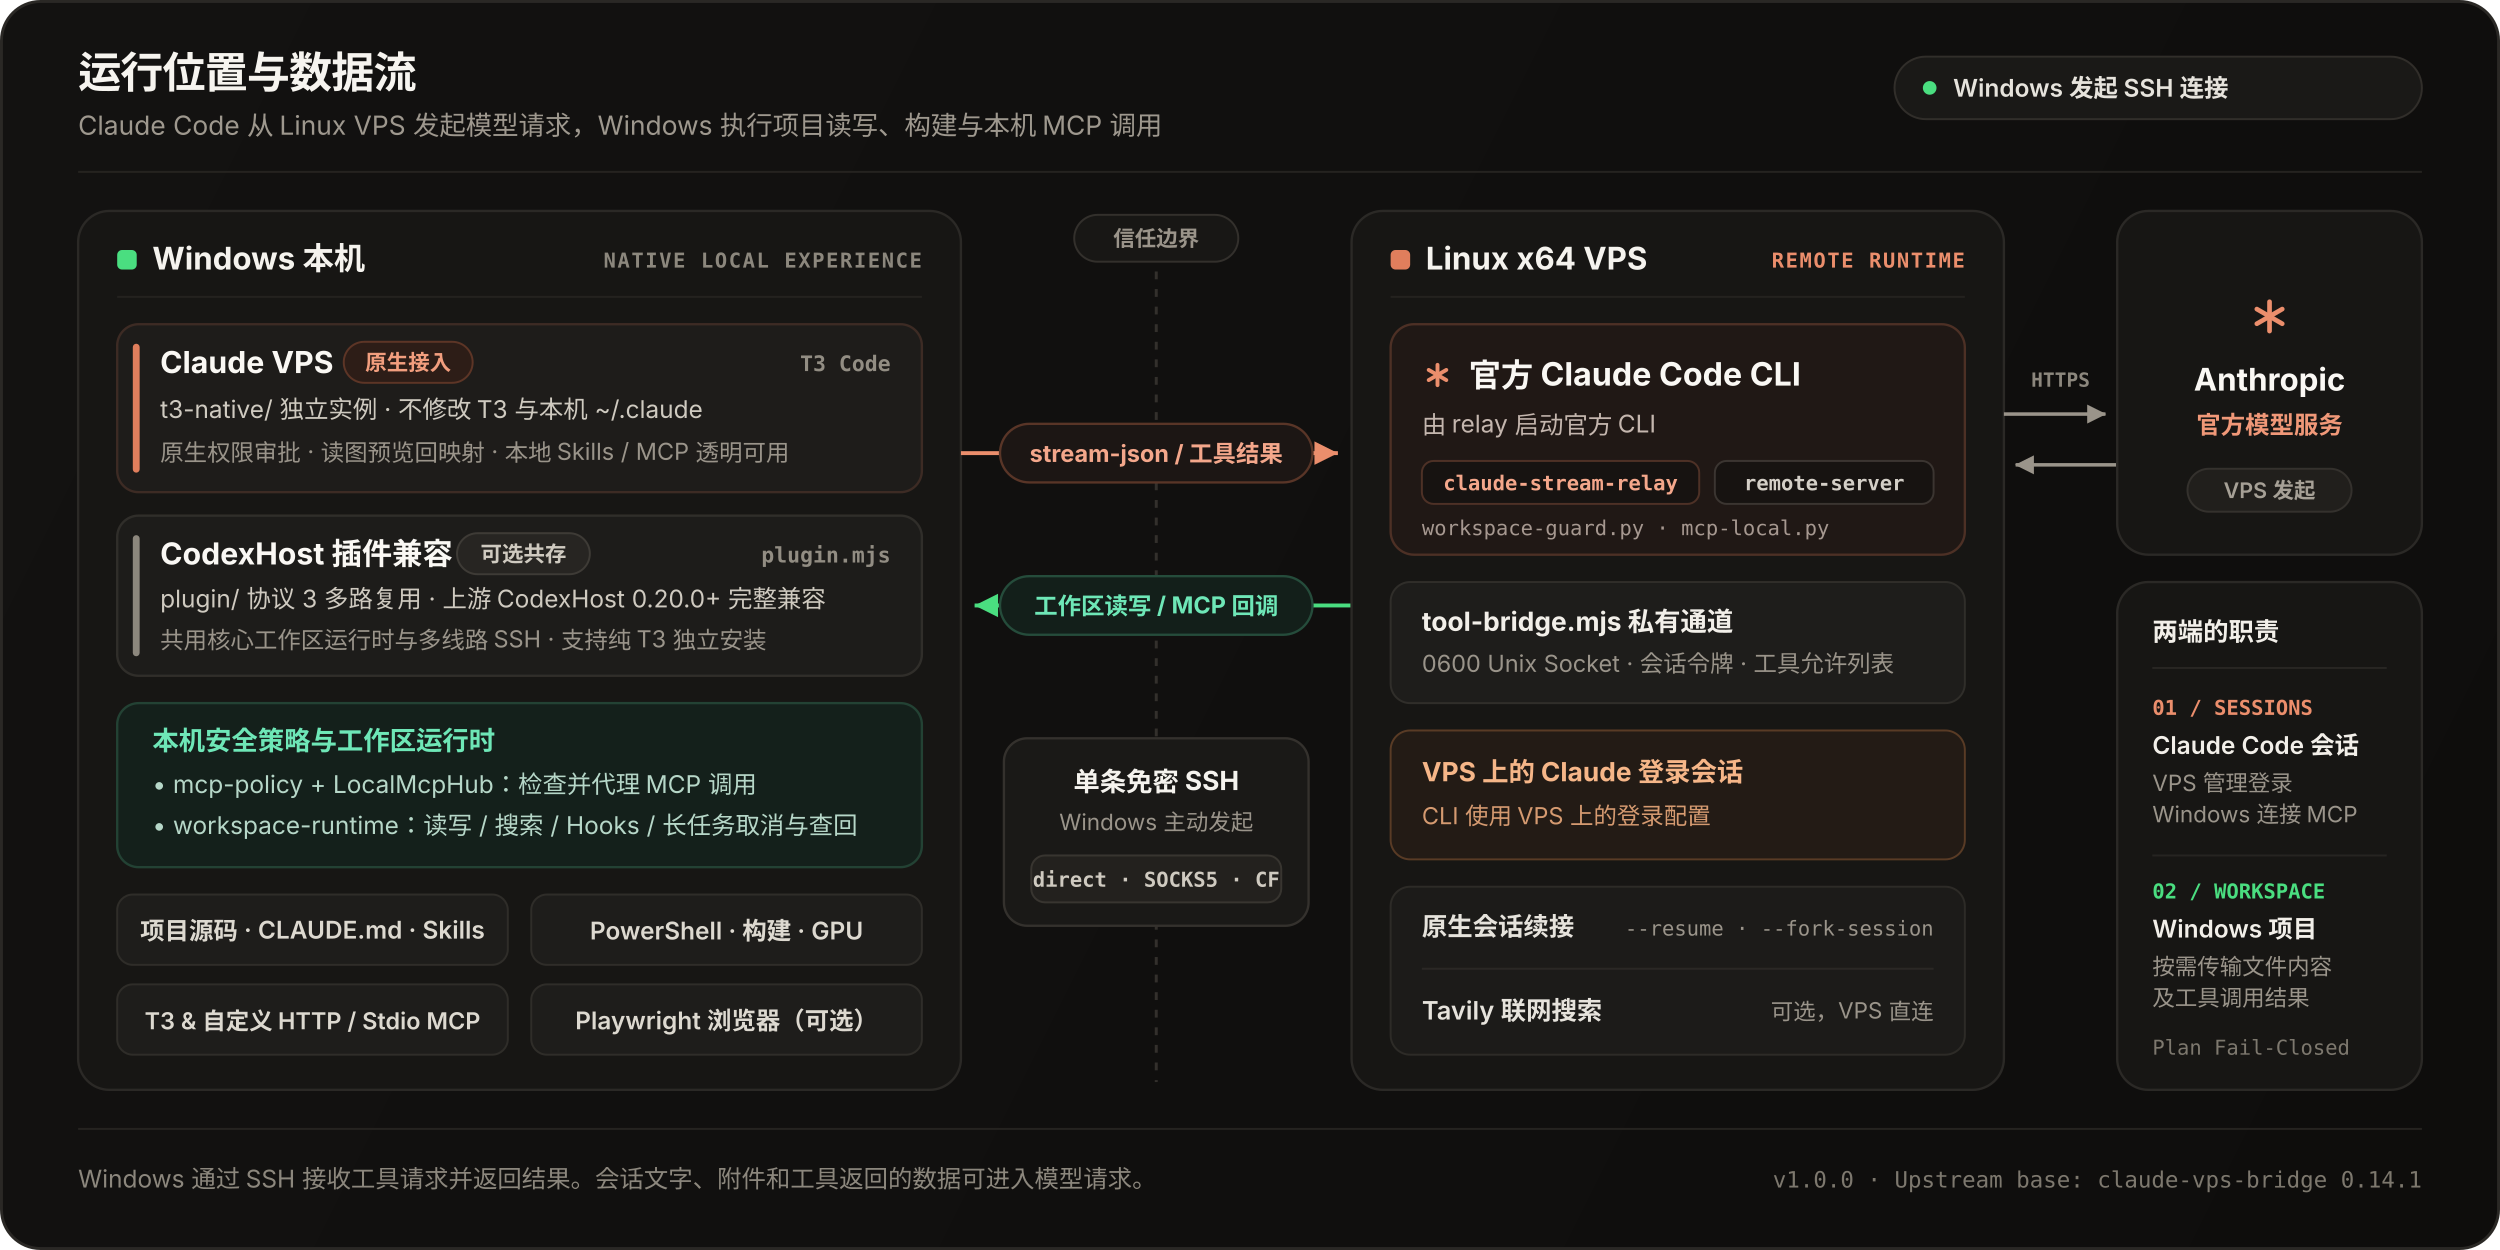
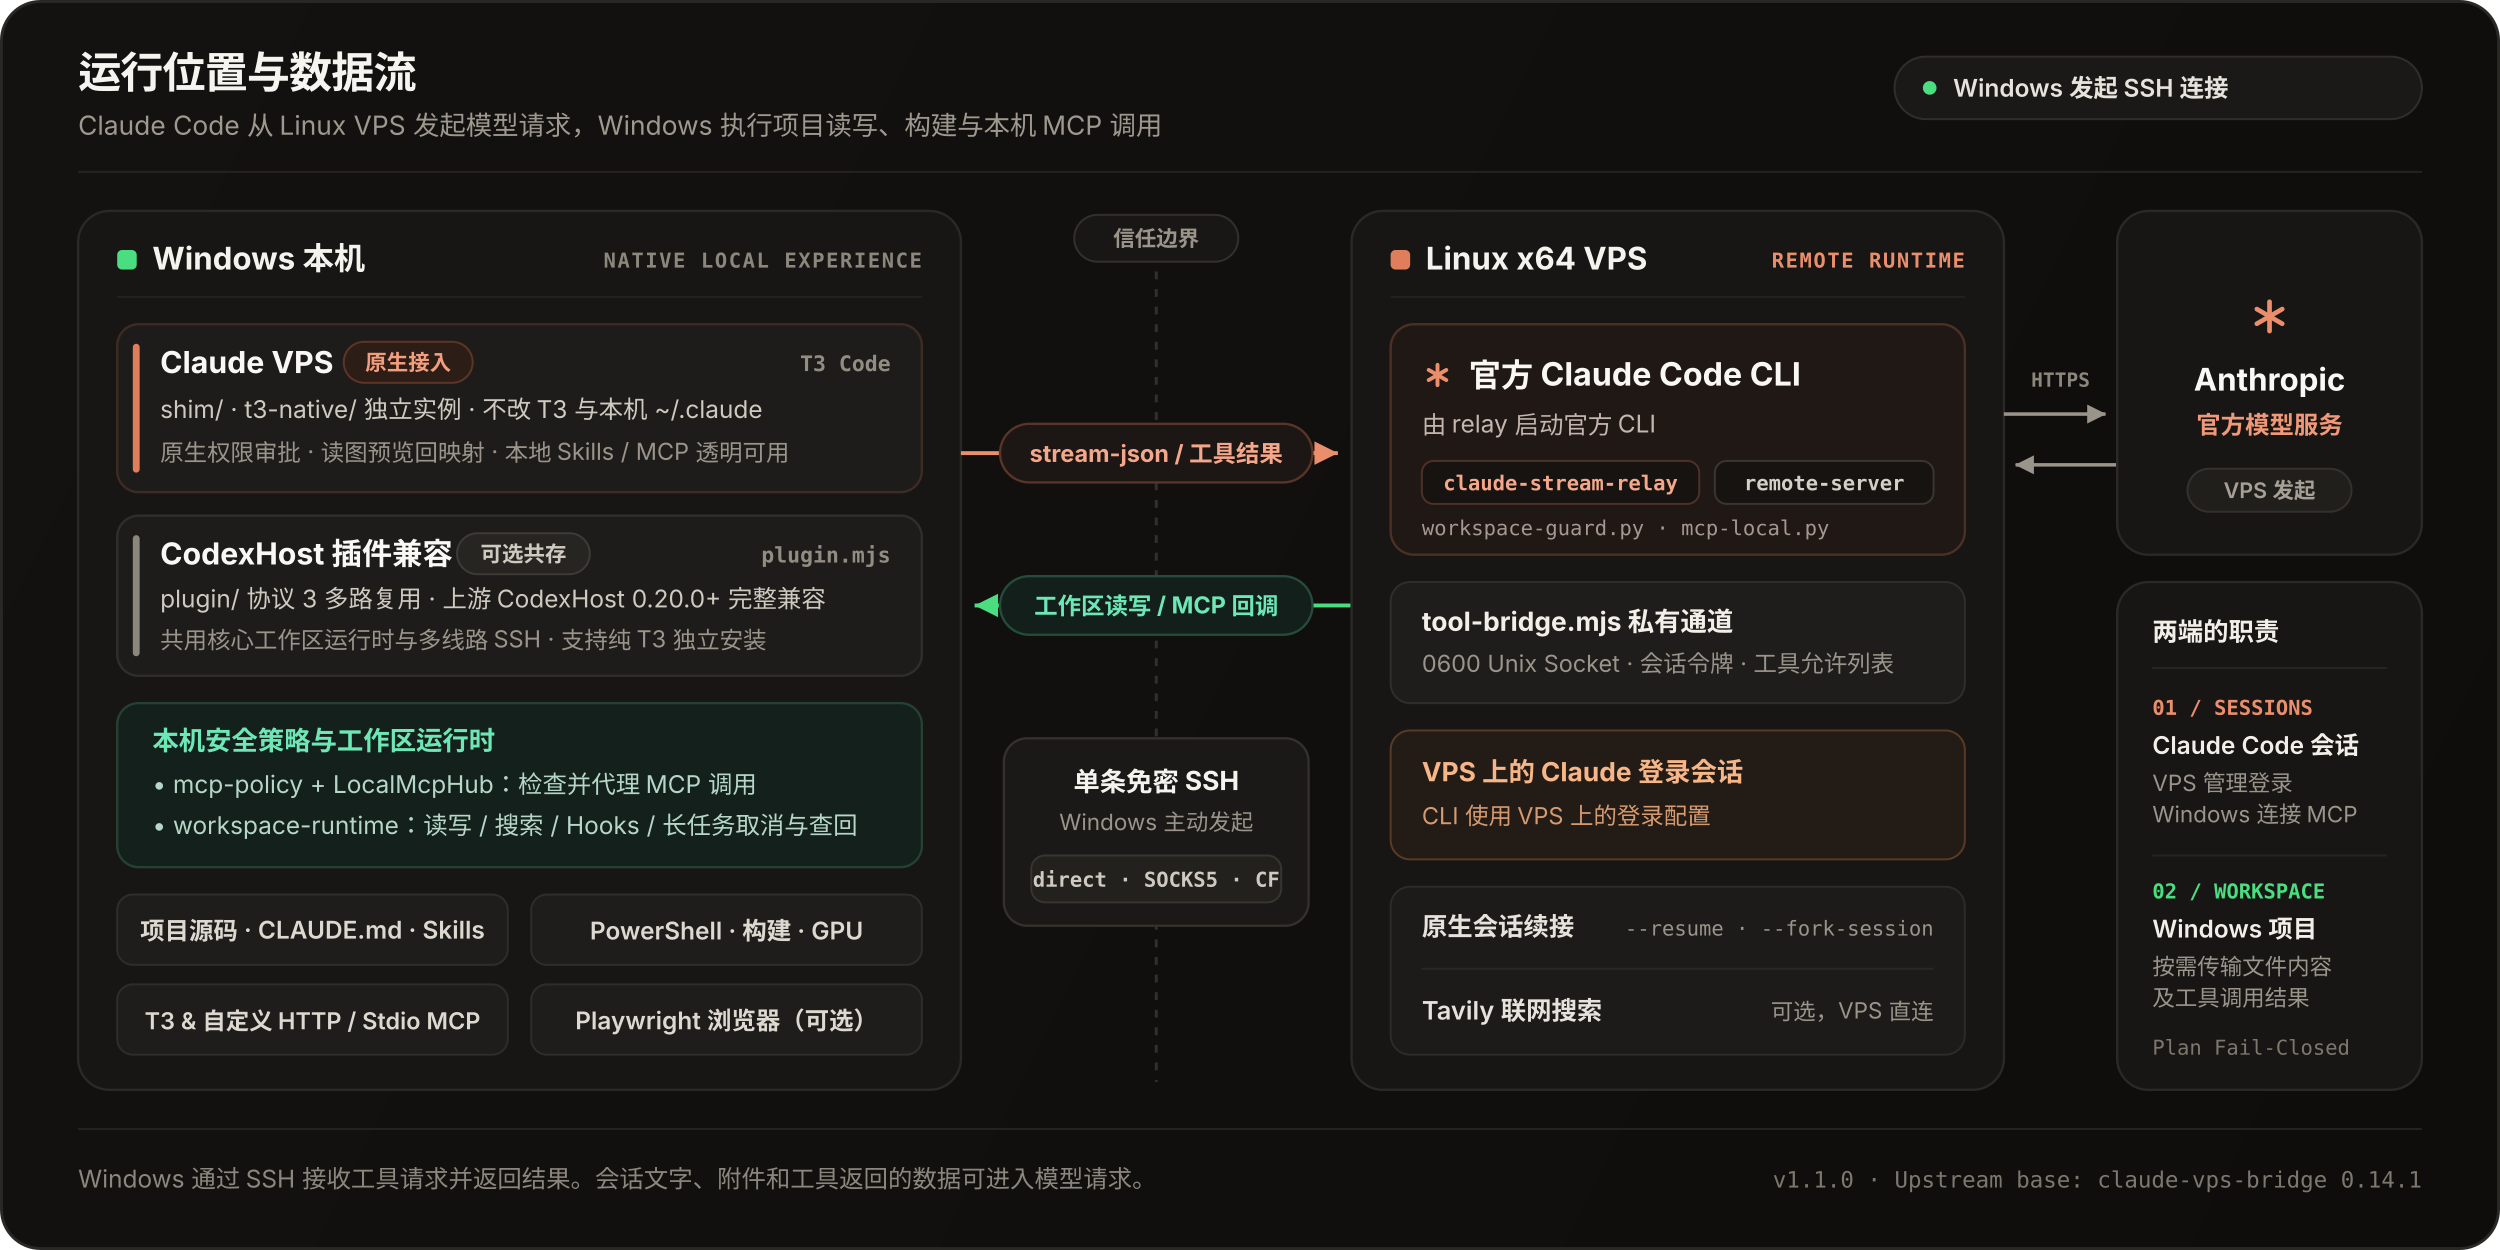
<svg xmlns="http://www.w3.org/2000/svg" width="1280" height="640" viewBox="0 0 1280 640" fill="none" role="img" aria-labelledby="title desc">
  <defs>
    <linearGradient id="archBgD" x1="0" y1="0" x2="1280" y2="640" gradientUnits="userSpaceOnUse">
      <stop offset="0%" stop-color="#131211" />
      <stop offset="100%" stop-color="#0E0D0C" />
    </linearGradient>
    <marker id="mTerraD" markerWidth="8" markerHeight="8" refX="7" refY="4" orient="auto">
      <path d="M1 1L7 4L1 7Z" fill="#EB8E6C" />
    </marker>
    <marker id="mSageD" markerWidth="8" markerHeight="8" refX="7" refY="4" orient="auto">
      <path d="M1 1L7 4L1 7Z" fill="#4ADE80" />
    </marker>
    <marker id="mStoneD" markerWidth="7" markerHeight="7" refX="6" refY="3.5" orient="auto">
      <path d="M0.8 0.8L6.2 3.5L0.8 6.2Z" fill="#9A948A" />
    </marker>
  </defs>
  <rect x="0.75" y="0.75" width="1278.5" height="638.5" rx="20" fill="url(#archBgD)" stroke="#2A2825" stroke-width="1.5" />
  <g font-family="-apple-system, BlinkMacSystemFont, 'Segoe UI', 'PingFang SC', 'Hiragino Sans GB', 'Microsoft YaHei', sans-serif" fill="#F2EFE9">
    <text x="40" y="45" font-size="22" font-weight="750" letter-spacing="-0.4" fill="#F6F4EF">运行位置与数据流</text>
    <text x="40" y="69" font-size="13.5" fill="#9E988E">Claude Code 从 Linux VPS 发起模型请求，Windows 执行项目读写、构建与本机 MCP 调用</text>
    <rect x="970" y="29" width="270" height="32" rx="16" fill="#1A1917" stroke="#312E2A" />
    <circle cx="988" cy="45" r="3.5" fill="#4ADE80" />
    <text x="1000" y="49.5" font-size="12.5" font-weight="600" fill="#E6E3DC">Windows 发起 SSH 连接</text>
    <line x1="40" y1="88" x2="1240" y2="88" stroke="#252320" stroke-width="1" />
    <rect x="40" y="108" width="452" height="450" rx="16" fill="#171614" stroke="#2B2926" stroke-width="1.2" />
    <rect x="60" y="128" width="10" height="10" rx="2.5" fill="#4ADE80" />
    <text x="78" y="138" font-size="16" font-weight="750" fill="#F5F3EE">Windows 本机</text>
    <text x="472" y="137" text-anchor="end" font-family="ui-monospace, Consolas, monospace" font-size="10.5" font-weight="600" letter-spacing="0.8" fill="#8C877D">NATIVE LOCAL EXPERIENCE</text>
    <line x1="60" y1="152" x2="472" y2="152" stroke="#24221F" stroke-width="1" />
    <rect x="60" y="166" width="412" height="86" rx="11" fill="#1E1C1A" stroke="#3D2B24" stroke-width="1.2" />
    <rect x="68" y="176" width="3.5" height="66" rx="1.75" fill="#E07E5C" />
    <text x="82" y="191" font-size="15.5" font-weight="750" fill="#FAF8F4">Claude VPS</text>
    <rect x="176" y="175" width="66" height="21" rx="10.5" fill="#2D1D17" stroke="#5D3526" />
    <text x="209" y="189.5" text-anchor="middle" font-size="11" font-weight="700" fill="#F29E7E">原生接入</text>
    <text x="456" y="190" text-anchor="end" font-family="ui-monospace, Consolas, monospace" font-size="11" font-weight="600" fill="#928D83">T3 Code</text>
-     <text x="82" y="214" font-size="12.5" fill="#CFCAC0">t3-native/ 独立实例 · 不修改 T3 与本机 ~/.claude</text>
+     <text x="82" y="214" font-size="12.5" fill="#CFCAC0">shim/ · t3-native/ 独立实例 · 不改 T3 与本机 ~/.claude</text>
    <text x="82" y="236" font-size="12" fill="#9A948A">原生权限审批 · 读图预览回映射 · 本地 Skills / MCP 透明可用</text>
    <rect x="60" y="264" width="412" height="82" rx="11" fill="#1D1C1A" stroke="#302E2A" stroke-width="1.2" />
    <rect x="68" y="274" width="3.5" height="62" rx="1.75" fill="#8C877D" />
    <text x="82" y="289" font-size="15.5" font-weight="750" fill="#FAF8F4">CodexHost 插件兼容</text>
    <rect x="234" y="273" width="68" height="21" rx="10.5" fill="#272522" stroke="#3E3B36" />
    <text x="268" y="287.5" text-anchor="middle" font-size="11" font-weight="600" fill="#CFCAC0">可选共存</text>
    <text x="456" y="288" text-anchor="end" font-family="ui-monospace, Consolas, monospace" font-size="11" font-weight="600" fill="#928D83">plugin.mjs</text>
    <text x="82" y="311" font-size="12.5" fill="#CFCAC0">plugin/ 协议 3 多路复用 · 上游 CodexHost 0.20.0+ 完整兼容</text>
    <text x="82" y="332" font-size="12" fill="#9A948A">共用核心工作区运行时与多线路 SSH · 支持纯 T3 独立安装</text>
    <rect x="60" y="360" width="412" height="84" rx="11" fill="#14201B" stroke="#234234" stroke-width="1.2" />
    <text x="78" y="384" font-size="13.5" font-weight="750" fill="#6EE7B7">本机安全策略与工作区运行时</text>
    <text x="78" y="406" font-size="12.5" fill="#B6D7C8">• mcp-policy + LocalMcpHub：检查并代理 MCP 调用</text>
    <text x="78" y="427" font-size="12.5" fill="#B6D7C8">• workspace-runtime：读写 / 搜索 / Hooks / 长任务取消与查回</text>
    <rect x="60" y="458" width="200" height="36" rx="8" fill="#1E1D1B" stroke="#2F2D29" />
    <text x="160" y="481" text-anchor="middle" font-size="12.5" font-weight="600" fill="#DDD9D0">项目源码 · CLAUDE.md · Skills</text>
    <rect x="272" y="458" width="200" height="36" rx="8" fill="#1E1D1B" stroke="#2F2D29" />
    <text x="372" y="481" text-anchor="middle" font-size="12.5" font-weight="600" fill="#DDD9D0">PowerShell · 构建 · GPU</text>
    <rect x="60" y="504" width="200" height="36" rx="8" fill="#1E1D1B" stroke="#2F2D29" />
    <text x="160" y="527" text-anchor="middle" font-size="12" font-weight="600" fill="#DDD9D0">T3 &amp; 自定义 HTTP / Stdio MCP</text>
    <rect x="272" y="504" width="200" height="36" rx="8" fill="#1E1D1B" stroke="#2F2D29" />
    <text x="372" y="527" text-anchor="middle" font-size="12.5" font-weight="600" fill="#DDD9D0">Playwright 浏览器（可选）</text>
    <line x1="592" y1="112" x2="592" y2="554" stroke="#33302C" stroke-width="1.5" stroke-dasharray="4 5" />
    <rect x="550" y="110" width="84" height="24" rx="12" fill="#181715" stroke="#33302C" />
    <text x="592" y="126" text-anchor="middle" font-size="11" font-weight="700" fill="#9A948A">信任边界</text>
    <path d="M492 232H685" stroke="#EB8E6C" stroke-width="2" marker-end="url(#mTerraD)" />
    <rect x="512" y="217" width="160" height="30" rx="15" fill="#1C1614" stroke="#593527" stroke-width="1.2" />
    <text x="592" y="236.5" text-anchor="middle" font-size="12" font-weight="700" fill="#F4A78B">stream-json / 工具结果</text>
    <path d="M692 310H499" stroke="#4ADE80" stroke-width="2" marker-end="url(#mSageD)" />
    <rect x="512" y="295" width="160" height="30" rx="15" fill="#131F1A" stroke="#254C3B" stroke-width="1.2" />
    <text x="592" y="314.5" text-anchor="middle" font-size="12" font-weight="700" fill="#6EE7B7">工作区读写 / MCP 回调</text>
    <rect x="514" y="378" width="156" height="96" rx="12" fill="#1A1917" stroke="#34312D" stroke-width="1.2" />
    <text x="592" y="405" text-anchor="middle" font-size="13.5" font-weight="750" fill="#F5F3EE">单条免密 SSH</text>
    <text x="592" y="425" text-anchor="middle" font-size="11.5" fill="#9A948A">Windows 主动发起</text>
    <rect x="528" y="438" width="128" height="24" rx="7" fill="#23211E" stroke="#383530" />
    <text x="592" y="454" text-anchor="middle" font-family="ui-monospace, Consolas, monospace" font-size="10.5" font-weight="600" fill="#CFCAC0">direct · SOCKS5 · CF</text>
    <rect x="692" y="108" width="334" height="450" rx="16" fill="#171614" stroke="#2B2926" stroke-width="1.2" />
    <rect x="712" y="128" width="10" height="10" rx="2.5" fill="#E07E5C" />
    <text x="730" y="138" font-size="16" font-weight="750" fill="#F5F3EE">Linux x64 VPS</text>
    <text x="1006" y="137" text-anchor="end" font-family="ui-monospace, Consolas, monospace" font-size="10.5" font-weight="600" letter-spacing="0.8" fill="#EB8E6C">REMOTE RUNTIME</text>
    <line x1="712" y1="152" x2="1006" y2="152" stroke="#24221F" stroke-width="1" />
    <rect x="712" y="166" width="294" height="118" rx="12" fill="#201815" stroke="#4D3025" stroke-width="1.2" />
    <g transform="translate(736 192)" stroke="#EB8E6C" stroke-width="2" stroke-linecap="round">
      <line x1="0" y1="-5.2" x2="0" y2="5.2" />
      <line x1="-4.5" y1="-2.6" x2="4.5" y2="2.6" />
      <line x1="4.5" y1="-2.6" x2="-4.5" y2="2.6" />
    </g>
    <text x="752" y="198" font-size="16.5" font-weight="750" fill="#FAF8F4">官方 Claude Code CLI</text>
    <text x="728" y="222" font-size="12.5" fill="#C4B6AE">由 relay 启动官方 CLI</text>
    <rect x="728" y="236" width="142" height="22" rx="6" fill="#171311" stroke="#4E3126" />
    <text x="799" y="251" text-anchor="middle" font-family="ui-monospace, Consolas, monospace" font-size="10.5" font-weight="600" fill="#F4A78B">claude-stream-relay</text>
    <rect x="878" y="236" width="112" height="22" rx="6" fill="#171311" stroke="#3B3531" />
    <text x="934" y="251" text-anchor="middle" font-family="ui-monospace, Consolas, monospace" font-size="10.5" font-weight="600" fill="#D4CFC7">remote-server</text>
    <text x="728" y="274" font-family="ui-monospace, Consolas, monospace" font-size="10.5" fill="#A69890">workspace-guard.py · mcp-local.py</text>
    <rect x="712" y="298" width="294" height="62" rx="10" fill="#1E1D1B" stroke="#302E2A" />
    <text x="728" y="323" font-size="13.5" font-weight="700" fill="#F2EFE9">tool-bridge.mjs 私有通道</text>
    <text x="728" y="344" font-size="12" fill="#9A948A">0600 Unix Socket · 会话令牌 · 工具允许列表</text>
    <rect x="712" y="374" width="294" height="66" rx="10" fill="#231B15" stroke="#593B25" />
    <text x="728" y="400" font-size="13.5" font-weight="750" fill="#F6B688">VPS 上的 Claude 登录会话</text>
    <text x="728" y="422" font-size="12" fill="#D59A70">CLI 使用 VPS 上的登录配置</text>
    <rect x="712" y="454" width="294" height="86" rx="10" fill="#1C1B19" stroke="#2D2B27" />
    <text x="728" y="479" font-size="13" font-weight="700" fill="#E6E3DC">原生会话续接</text>
    <text x="990" y="479" text-anchor="end" font-family="ui-monospace, Consolas, monospace" font-size="10.5" fill="#9A948A">--resume · --fork-session</text>
    <line x1="728" y1="496" x2="990" y2="496" stroke="#2A2825" stroke-width="1" />
    <text x="728" y="522" font-size="13" font-weight="600" fill="#E6E3DC">Tavily 联网搜索</text>
    <text x="990" y="522" text-anchor="end" font-size="11.5" fill="#9A948A">可选，VPS 直连</text>
    <text x="1055" y="198" text-anchor="middle" font-family="ui-monospace, Consolas, monospace" font-size="10" font-weight="600" fill="#8C877D">HTTPS</text>
    <path d="M1026 212H1078" stroke="#9A948A" stroke-width="1.8" marker-end="url(#mStoneD)" />
    <path d="M1084 238H1032" stroke="#9A948A" stroke-width="1.8" marker-end="url(#mStoneD)" />
    <rect x="1084" y="108" width="156" height="176" rx="16" fill="#171614" stroke="#2B2926" stroke-width="1.2" />
    <g transform="translate(1162 162)" stroke="#EB8E6C" stroke-width="2.4" stroke-linecap="round">
      <line x1="0" y1="-7.5" x2="0" y2="7.5" />
      <line x1="-6.5" y1="-3.75" x2="6.5" y2="3.75" />
      <line x1="6.5" y1="-3.75" x2="-6.5" y2="3.75" />
    </g>
    <text x="1162" y="200" text-anchor="middle" font-size="16" font-weight="750" fill="#FAF8F4">Anthropic</text>
    <text x="1162" y="222" text-anchor="middle" font-size="12.5" font-weight="600" fill="#F09878">官方模型服务</text>
    <rect x="1120" y="240" width="84" height="22" rx="11" fill="#211F1C" stroke="#34312D" />
    <text x="1162" y="255" text-anchor="middle" font-size="11" font-weight="600" fill="#A6A096">VPS 发起</text>
    <rect x="1084" y="298" width="156" height="260" rx="16" fill="#171614" stroke="#2B2926" stroke-width="1.2" />
    <text x="1102" y="328" font-size="13" font-weight="750" fill="#F2EFE9">两端的职责</text>
    <line x1="1102" y1="342" x2="1222" y2="342" stroke="#282623" stroke-width="1" />
    <text x="1102" y="366" font-family="ui-monospace, Consolas, monospace" font-size="10.5" font-weight="700" fill="#EB8E6C">01 / SESSIONS</text>
    <text x="1102" y="386" font-size="12.5" font-weight="600" fill="#F2EFE9">Claude Code 会话</text>
    <text x="1102" y="405" font-size="11.5" fill="#9A948A">VPS 管理登录</text>
    <text x="1102" y="421" font-size="11.5" fill="#9A948A">Windows 连接 MCP</text>
    <line x1="1102" y1="438" x2="1222" y2="438" stroke="#262421" stroke-width="1" />
    <text x="1102" y="460" font-family="ui-monospace, Consolas, monospace" font-size="10.5" font-weight="700" fill="#4ADE80">02 / WORKSPACE</text>
    <text x="1102" y="480" font-size="12.5" font-weight="600" fill="#F2EFE9">Windows 项目</text>
    <text x="1102" y="499" font-size="11.5" fill="#9A948A">按需传输文件内容</text>
    <text x="1102" y="515" font-size="11.5" fill="#9A948A">及工具调用结果</text>
    <text x="1102" y="540" font-family="ui-monospace, Consolas, monospace" font-size="10.5" fill="#7D786E">Plan Fail-Closed</text>
    <line x1="40" y1="578" x2="1240" y2="578" stroke="#252320" stroke-width="1" />
    <text x="40" y="608" font-size="12.5" fill="#8C877D">Windows 通过 SSH 接收工具请求并返回结果。会话文字、附件和工具返回的数据可进入模型请求。</text>
-     <text x="1240" y="608" text-anchor="end" font-family="ui-monospace, Consolas, monospace" font-size="11.5" fill="#7D786E">v1.0.0 · Upstream base: claude-vps-bridge 0.14.1</text>
+     <text x="1240" y="608" text-anchor="end" font-family="ui-monospace, Consolas, monospace" font-size="11.5" fill="#7D786E">v1.1.0 · Upstream base: claude-vps-bridge 0.14.1</text>
  </g>
</svg>
